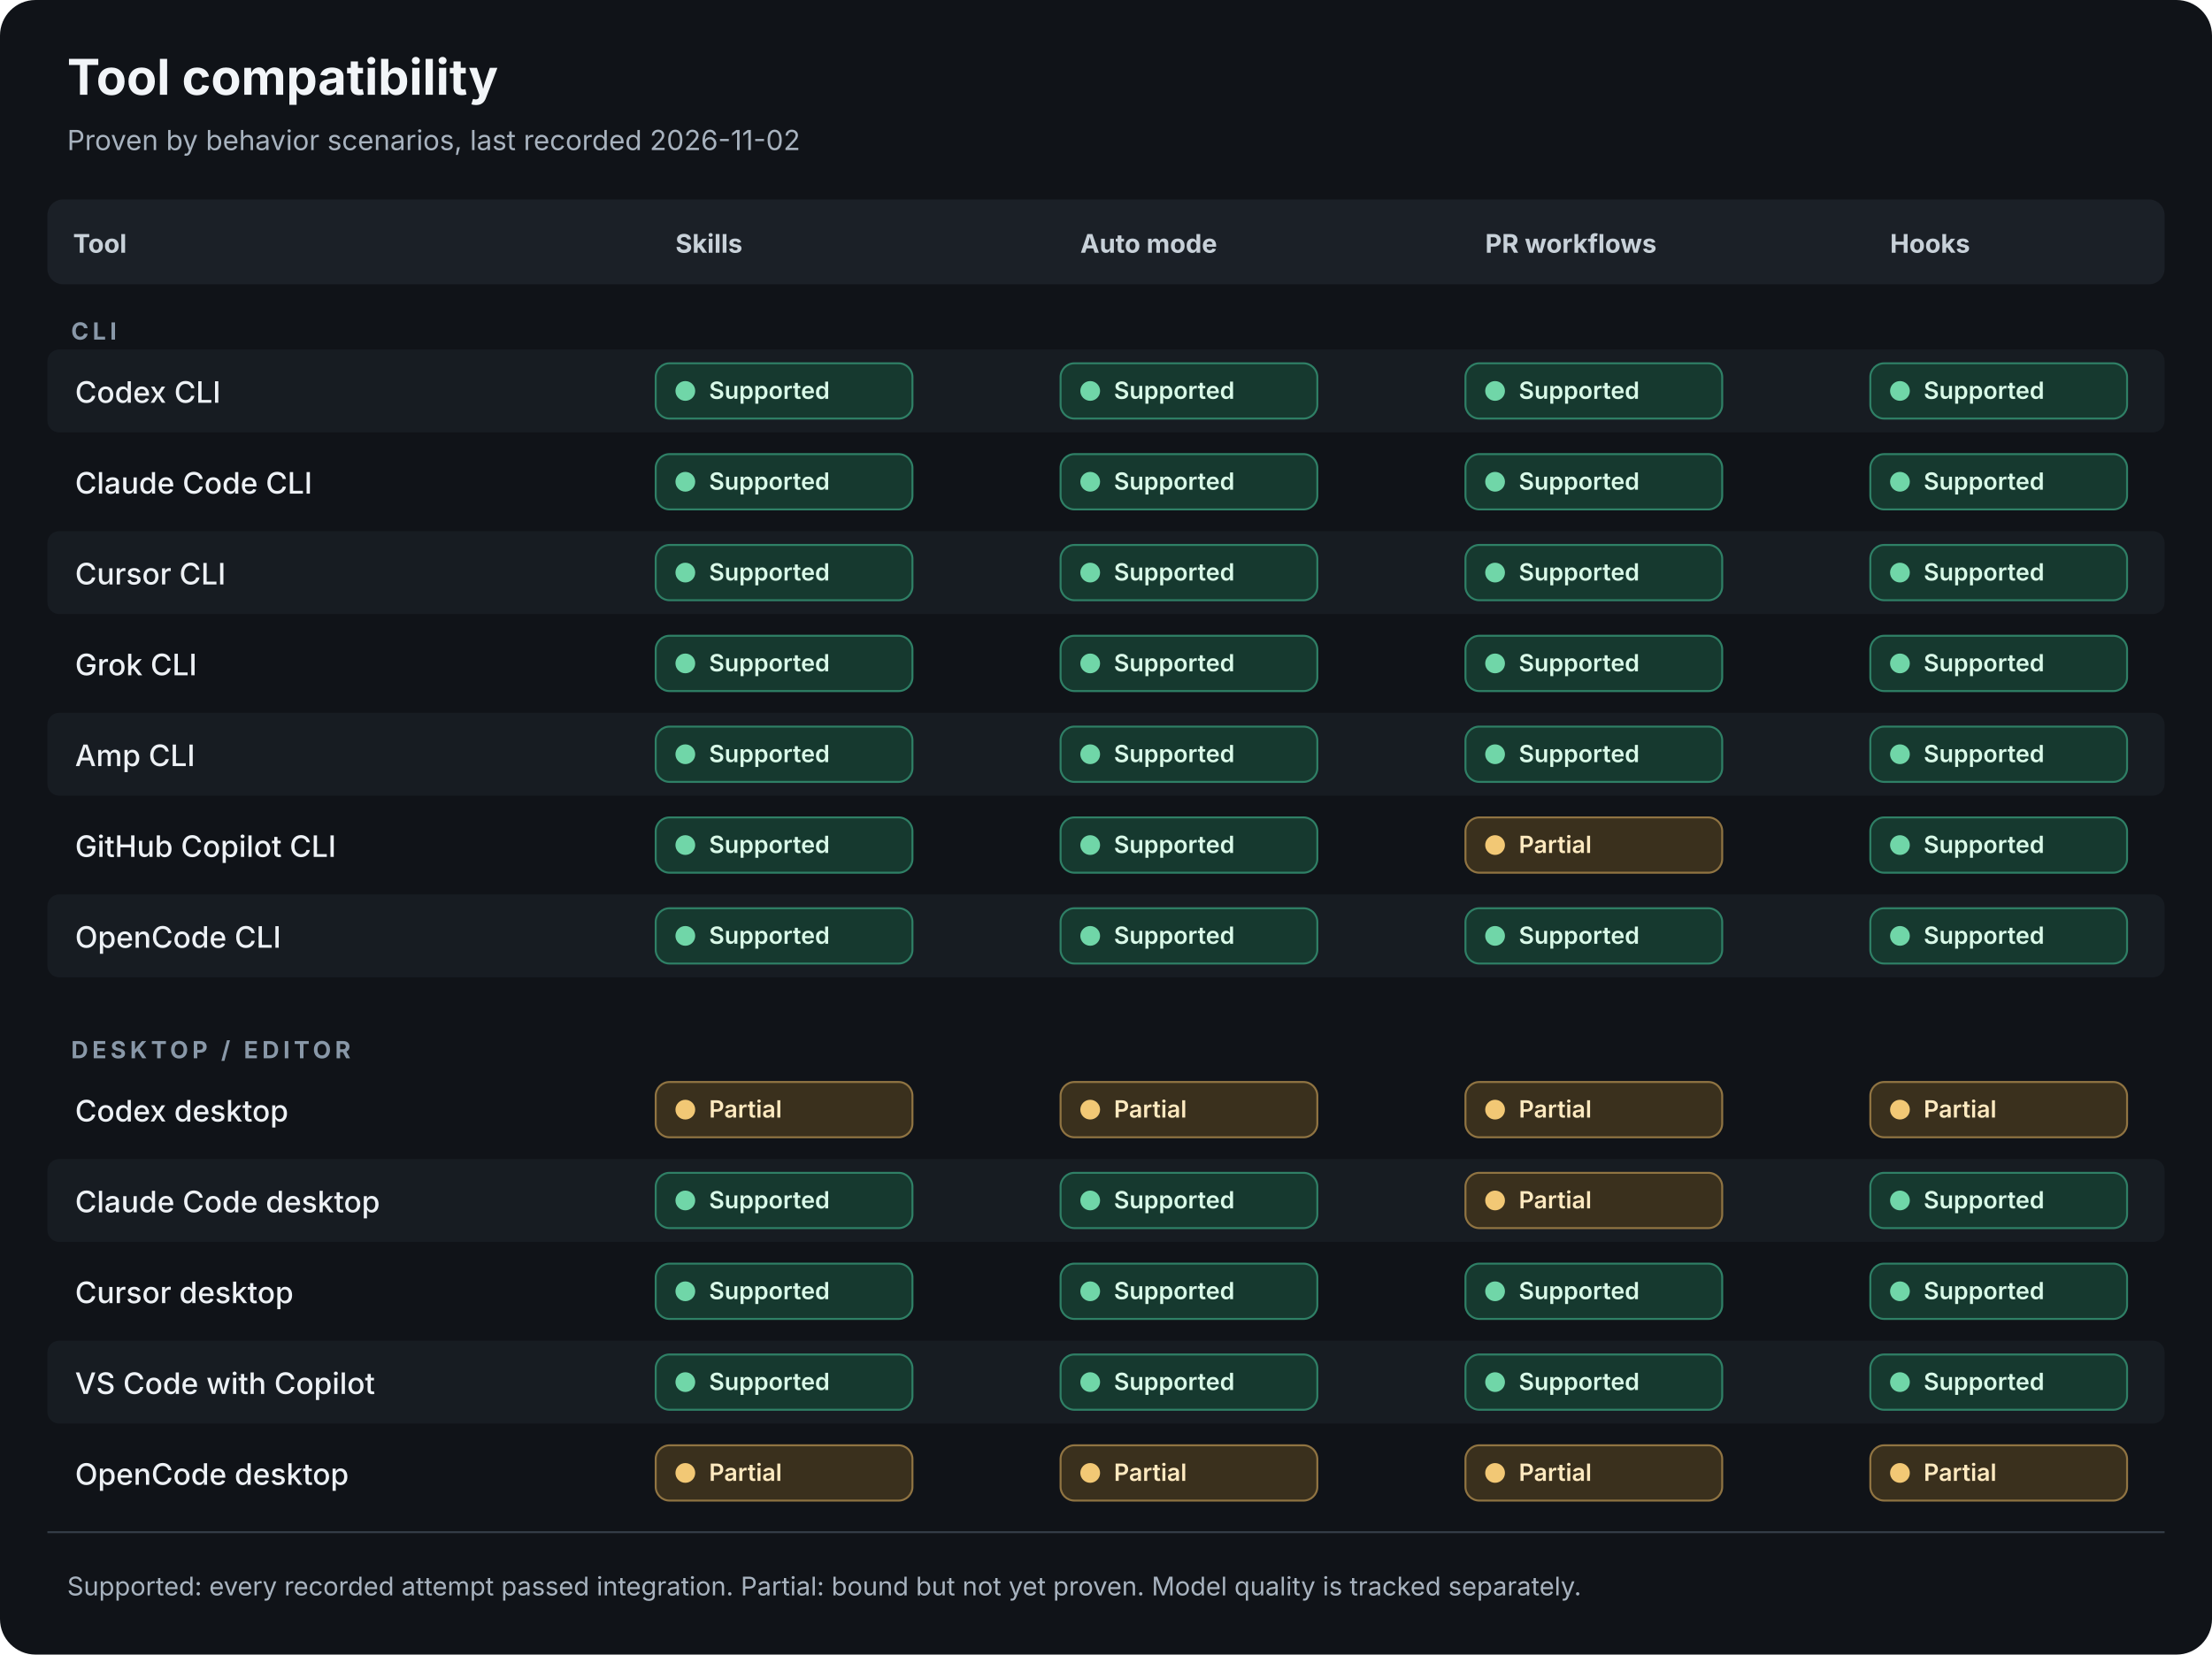
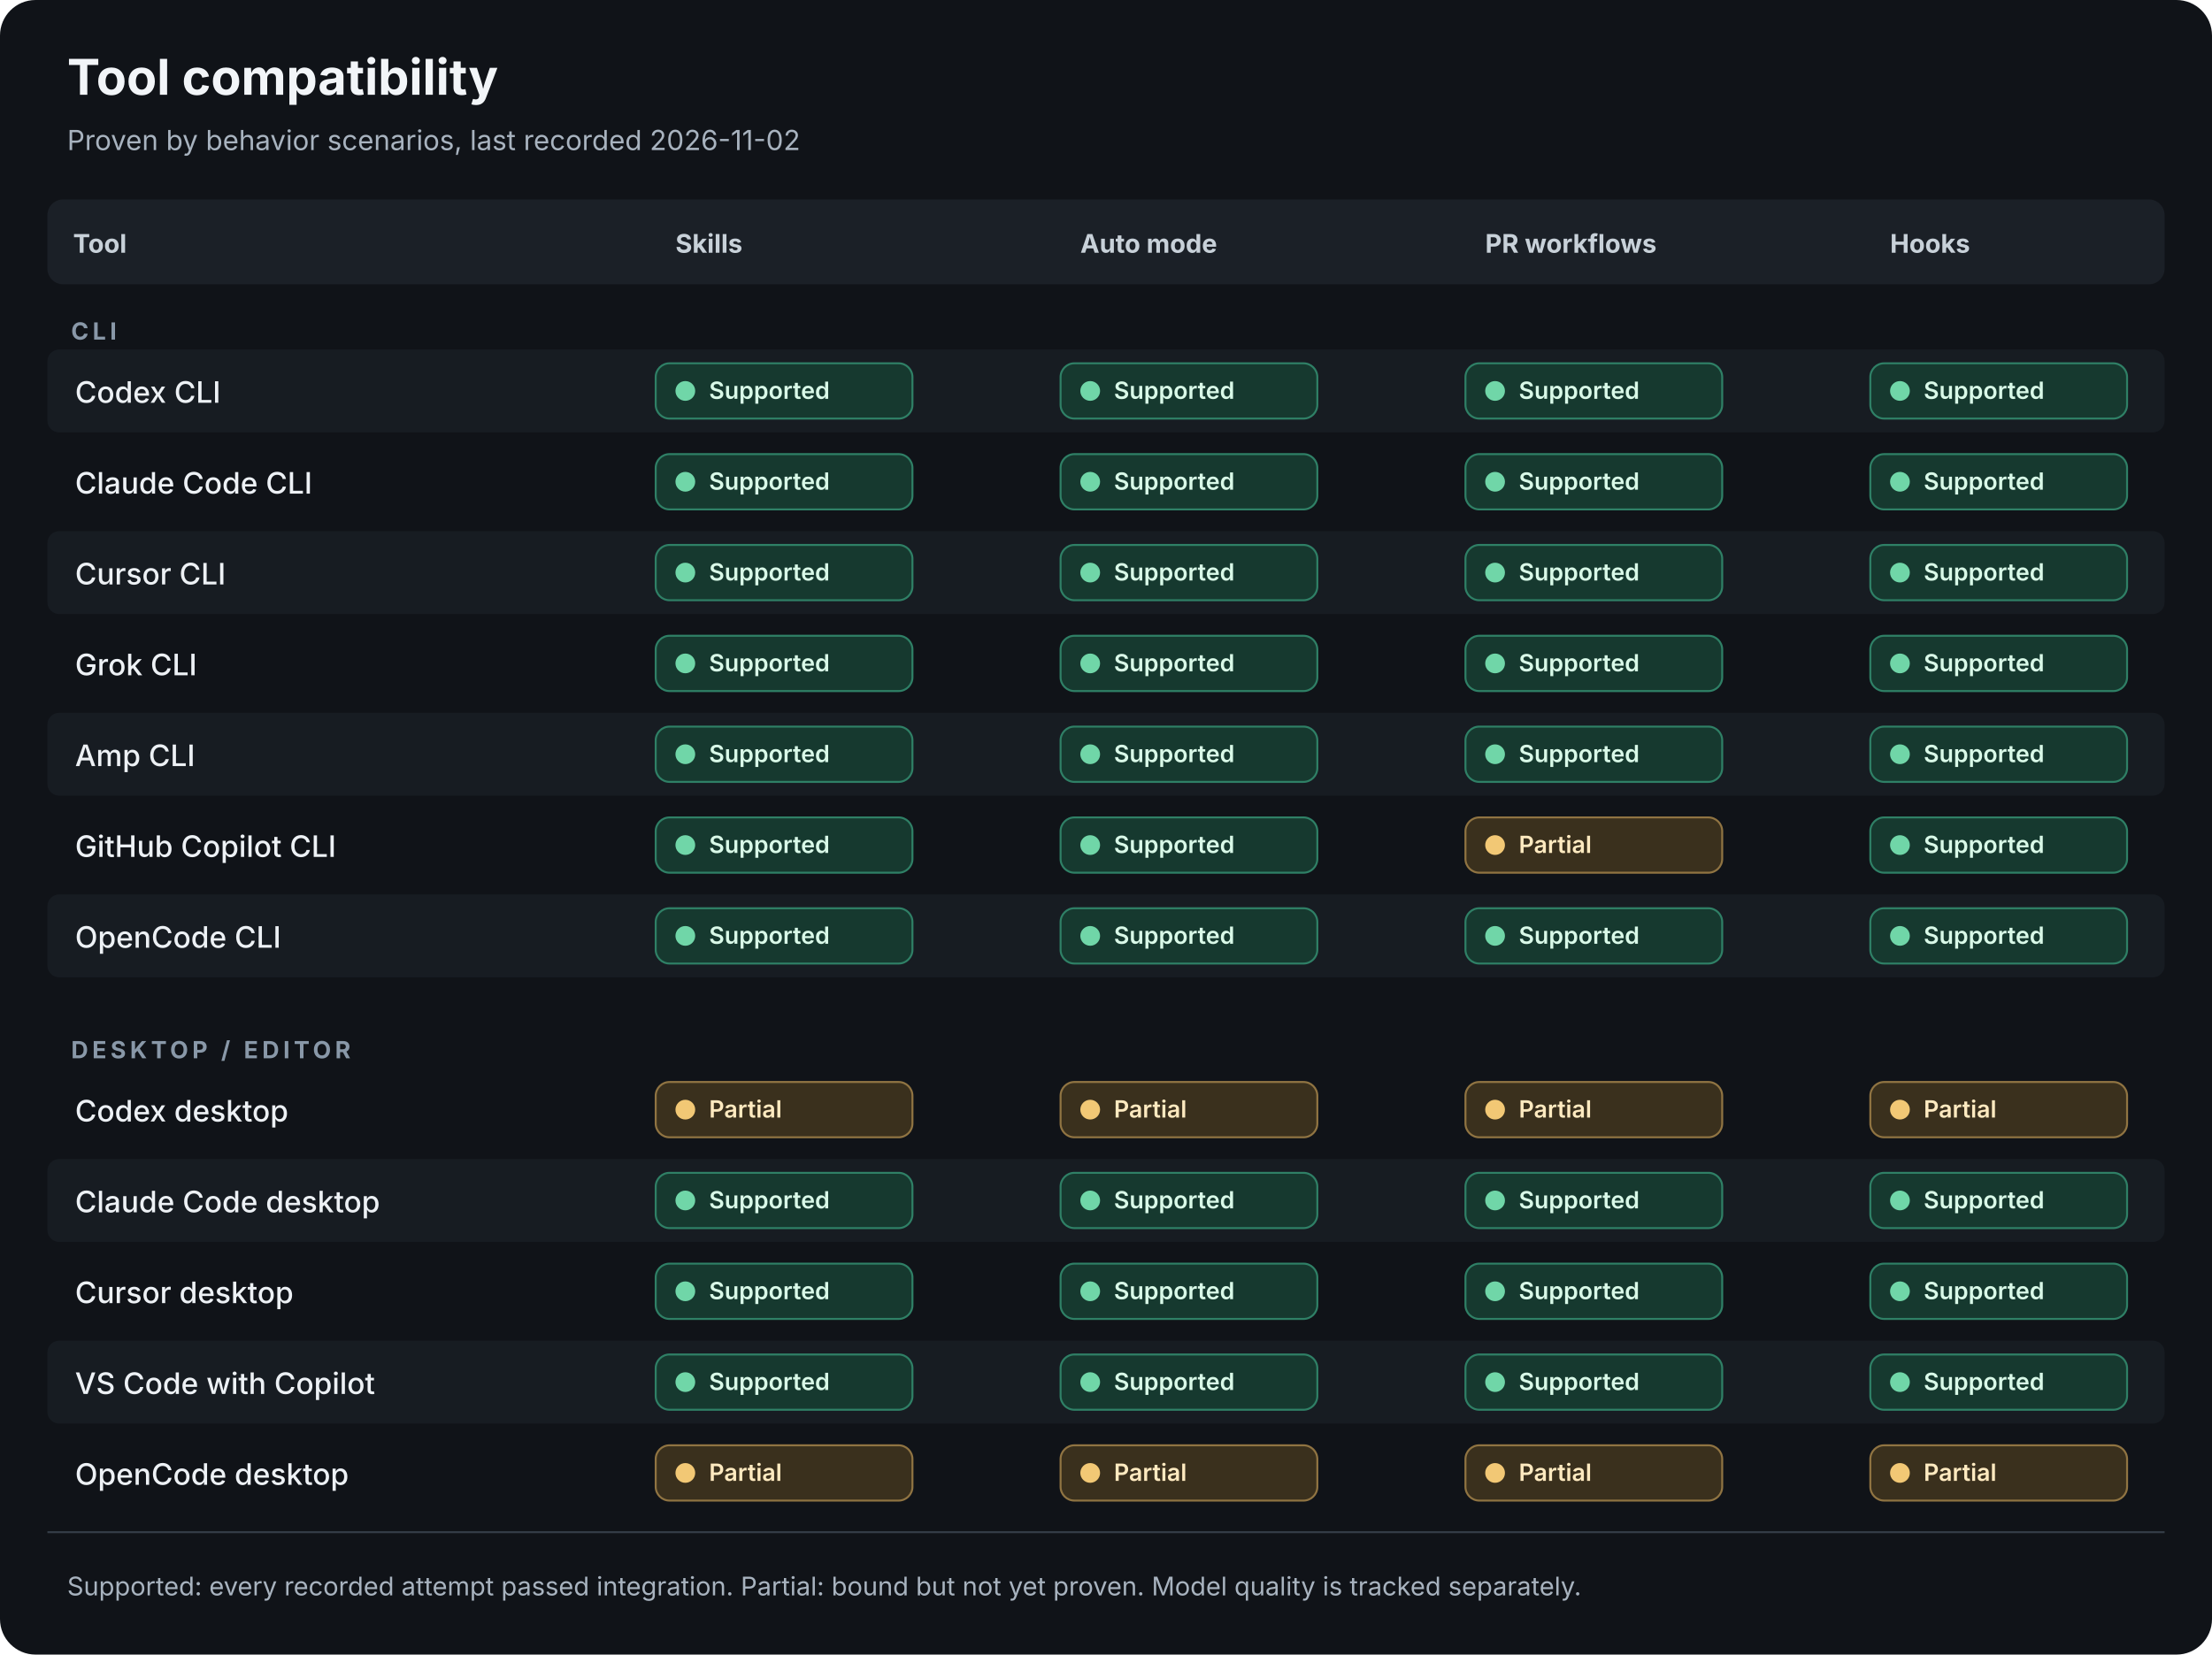
<svg xmlns="http://www.w3.org/2000/svg" viewBox="0 0 1120 838" role="img" aria-labelledby="title description">
  <defs>
    <g id="supported">
      <rect width="130" height="28" rx="7" fill="#16392f" stroke="#2f8066" />
      <circle cx="15" cy="14" r="5" fill="#70d6a8" />
      <text x="27" y="18" fill="#d9f9e8" font-size="12" font-weight="600">Supported</text>
    </g>
    <g id="partial">
      <rect width="130" height="28" rx="7" fill="#3a301d" stroke="#907442" />
      <circle cx="15" cy="14" r="5" fill="#f2c875" />
      <text x="27" y="18" fill="#ffeac0" font-size="12" font-weight="600">Partial</text>
    </g>
    <g id="unsupported">
      <rect width="130" height="28" rx="7" fill="#292d34" stroke="#555d67" />
      <circle cx="15" cy="14" r="5" fill="#9da7b3" />
      <text x="27" y="18" fill="#d1d7df" font-size="12" font-weight="600">Not supported</text>
    </g>
  </defs>
  <rect width="1120" height="838" rx="18" fill="#101318" />
  <g font-family="Inter, ui-sans-serif, system-ui, sans-serif">
    <text x="34" y="48" fill="#f2f5f8" font-size="25" font-weight="700">Tool compatibility</text>
    <text x="34" y="76" fill="#a8b3bf" font-size="14">Proven by behavior scenarios, last recorded 2026-11-02</text>
    <rect x="24" y="101" width="1072" height="43" rx="8" fill="#1b2027" />
    <g fill="#c8d1d9" font-size="13" font-weight="700">
      <text x="37" y="128">Tool</text>
      <text x="342" y="128">Skills</text>
      <text x="547" y="128">Auto mode</text>
      <text x="752" y="128">PR workflows</text>
      <text x="957" y="128">Hooks</text>
    </g>
    <text x="36" y="172" fill="#8998a8" font-size="12" font-weight="700" letter-spacing="2">CLI</text>
    <g>
      <rect x="24" y="177" width="1072" height="42" rx="6" fill="#171c22" />
      <text x="38" y="204" fill="#edf1f5" font-size="15" font-weight="550">Codex CLI</text>
      <use href="#supported" x="332" y="184" />
      <use href="#supported" x="537" y="184" />
      <use href="#supported" x="742" y="184" />
      <use href="#supported" x="947" y="184" />
    </g>
    <g>
      <rect x="24" y="223" width="1072" height="42" rx="6" fill="#101318" />
      <text x="38" y="250" fill="#edf1f5" font-size="15" font-weight="550">Claude Code CLI</text>
      <use href="#supported" x="332" y="230" />
      <use href="#supported" x="537" y="230" />
      <use href="#supported" x="742" y="230" />
      <use href="#supported" x="947" y="230" />
    </g>
    <g>
      <rect x="24" y="269" width="1072" height="42" rx="6" fill="#171c22" />
      <text x="38" y="296" fill="#edf1f5" font-size="15" font-weight="550">Cursor CLI</text>
      <use href="#supported" x="332" y="276" />
      <use href="#supported" x="537" y="276" />
      <use href="#supported" x="742" y="276" />
      <use href="#supported" x="947" y="276" />
    </g>
    <g>
      <rect x="24" y="315" width="1072" height="42" rx="6" fill="#101318" />
      <text x="38" y="342" fill="#edf1f5" font-size="15" font-weight="550">Grok CLI</text>
      <use href="#supported" x="332" y="322" />
      <use href="#supported" x="537" y="322" />
      <use href="#supported" x="742" y="322" />
      <use href="#supported" x="947" y="322" />
    </g>
    <g>
      <rect x="24" y="361" width="1072" height="42" rx="6" fill="#171c22" />
      <text x="38" y="388" fill="#edf1f5" font-size="15" font-weight="550">Amp CLI</text>
      <use href="#supported" x="332" y="368" />
      <use href="#supported" x="537" y="368" />
      <use href="#supported" x="742" y="368" />
      <use href="#supported" x="947" y="368" />
    </g>
    <g>
      <rect x="24" y="407" width="1072" height="42" rx="6" fill="#101318" />
      <text x="38" y="434" fill="#edf1f5" font-size="15" font-weight="550">GitHub Copilot CLI</text>
      <use href="#supported" x="332" y="414" />
      <use href="#supported" x="537" y="414" />
      <use href="#partial" x="742" y="414" />
      <use href="#supported" x="947" y="414" />
    </g>
    <g>
      <rect x="24" y="453" width="1072" height="42" rx="6" fill="#171c22" />
      <text x="38" y="480" fill="#edf1f5" font-size="15" font-weight="550">OpenCode CLI</text>
      <use href="#supported" x="332" y="460" />
      <use href="#supported" x="537" y="460" />
      <use href="#supported" x="742" y="460" />
      <use href="#supported" x="947" y="460" />
    </g>
    <text x="36" y="536" fill="#8998a8" font-size="12" font-weight="700" letter-spacing="2">DESKTOP / EDITOR</text>
    <g>
      <rect x="24" y="541" width="1072" height="42" rx="6" fill="#101318" />
      <text x="38" y="568" fill="#edf1f5" font-size="15" font-weight="550">Codex desktop</text>
      <use href="#partial" x="332" y="548" />
      <use href="#partial" x="537" y="548" />
      <use href="#partial" x="742" y="548" />
      <use href="#partial" x="947" y="548" />
    </g>
    <g>
      <rect x="24" y="587" width="1072" height="42" rx="6" fill="#171c22" />
      <text x="38" y="614" fill="#edf1f5" font-size="15" font-weight="550">Claude Code desktop</text>
      <use href="#supported" x="332" y="594" />
      <use href="#supported" x="537" y="594" />
-       <use href="#partial" x="742" y="594" />
+       <use href="#supported" x="742" y="594" />
      <use href="#supported" x="947" y="594" />
    </g>
    <g>
      <rect x="24" y="633" width="1072" height="42" rx="6" fill="#101318" />
      <text x="38" y="660" fill="#edf1f5" font-size="15" font-weight="550">Cursor desktop</text>
      <use href="#supported" x="332" y="640" />
      <use href="#supported" x="537" y="640" />
      <use href="#supported" x="742" y="640" />
      <use href="#supported" x="947" y="640" />
    </g>
    <g>
      <rect x="24" y="679" width="1072" height="42" rx="6" fill="#171c22" />
      <text x="38" y="706" fill="#edf1f5" font-size="15" font-weight="550">VS Code with Copilot</text>
      <use href="#supported" x="332" y="686" />
      <use href="#supported" x="537" y="686" />
      <use href="#supported" x="742" y="686" />
      <use href="#supported" x="947" y="686" />
    </g>
    <g>
      <rect x="24" y="725" width="1072" height="42" rx="6" fill="#101318" />
      <text x="38" y="752" fill="#edf1f5" font-size="15" font-weight="550">OpenCode desktop</text>
      <use href="#partial" x="332" y="732" />
      <use href="#partial" x="537" y="732" />
      <use href="#partial" x="742" y="732" />
      <use href="#partial" x="947" y="732" />
    </g>
    <line x1="24" y1="776" x2="1096" y2="776" stroke="#343c46" />
    <text x="34" y="808" fill="#a8b3bf" font-size="13">Supported: every recorded attempt passed integration. Partial: bound but not yet proven. Model quality is tracked separately.</text>
  </g>
</svg>
